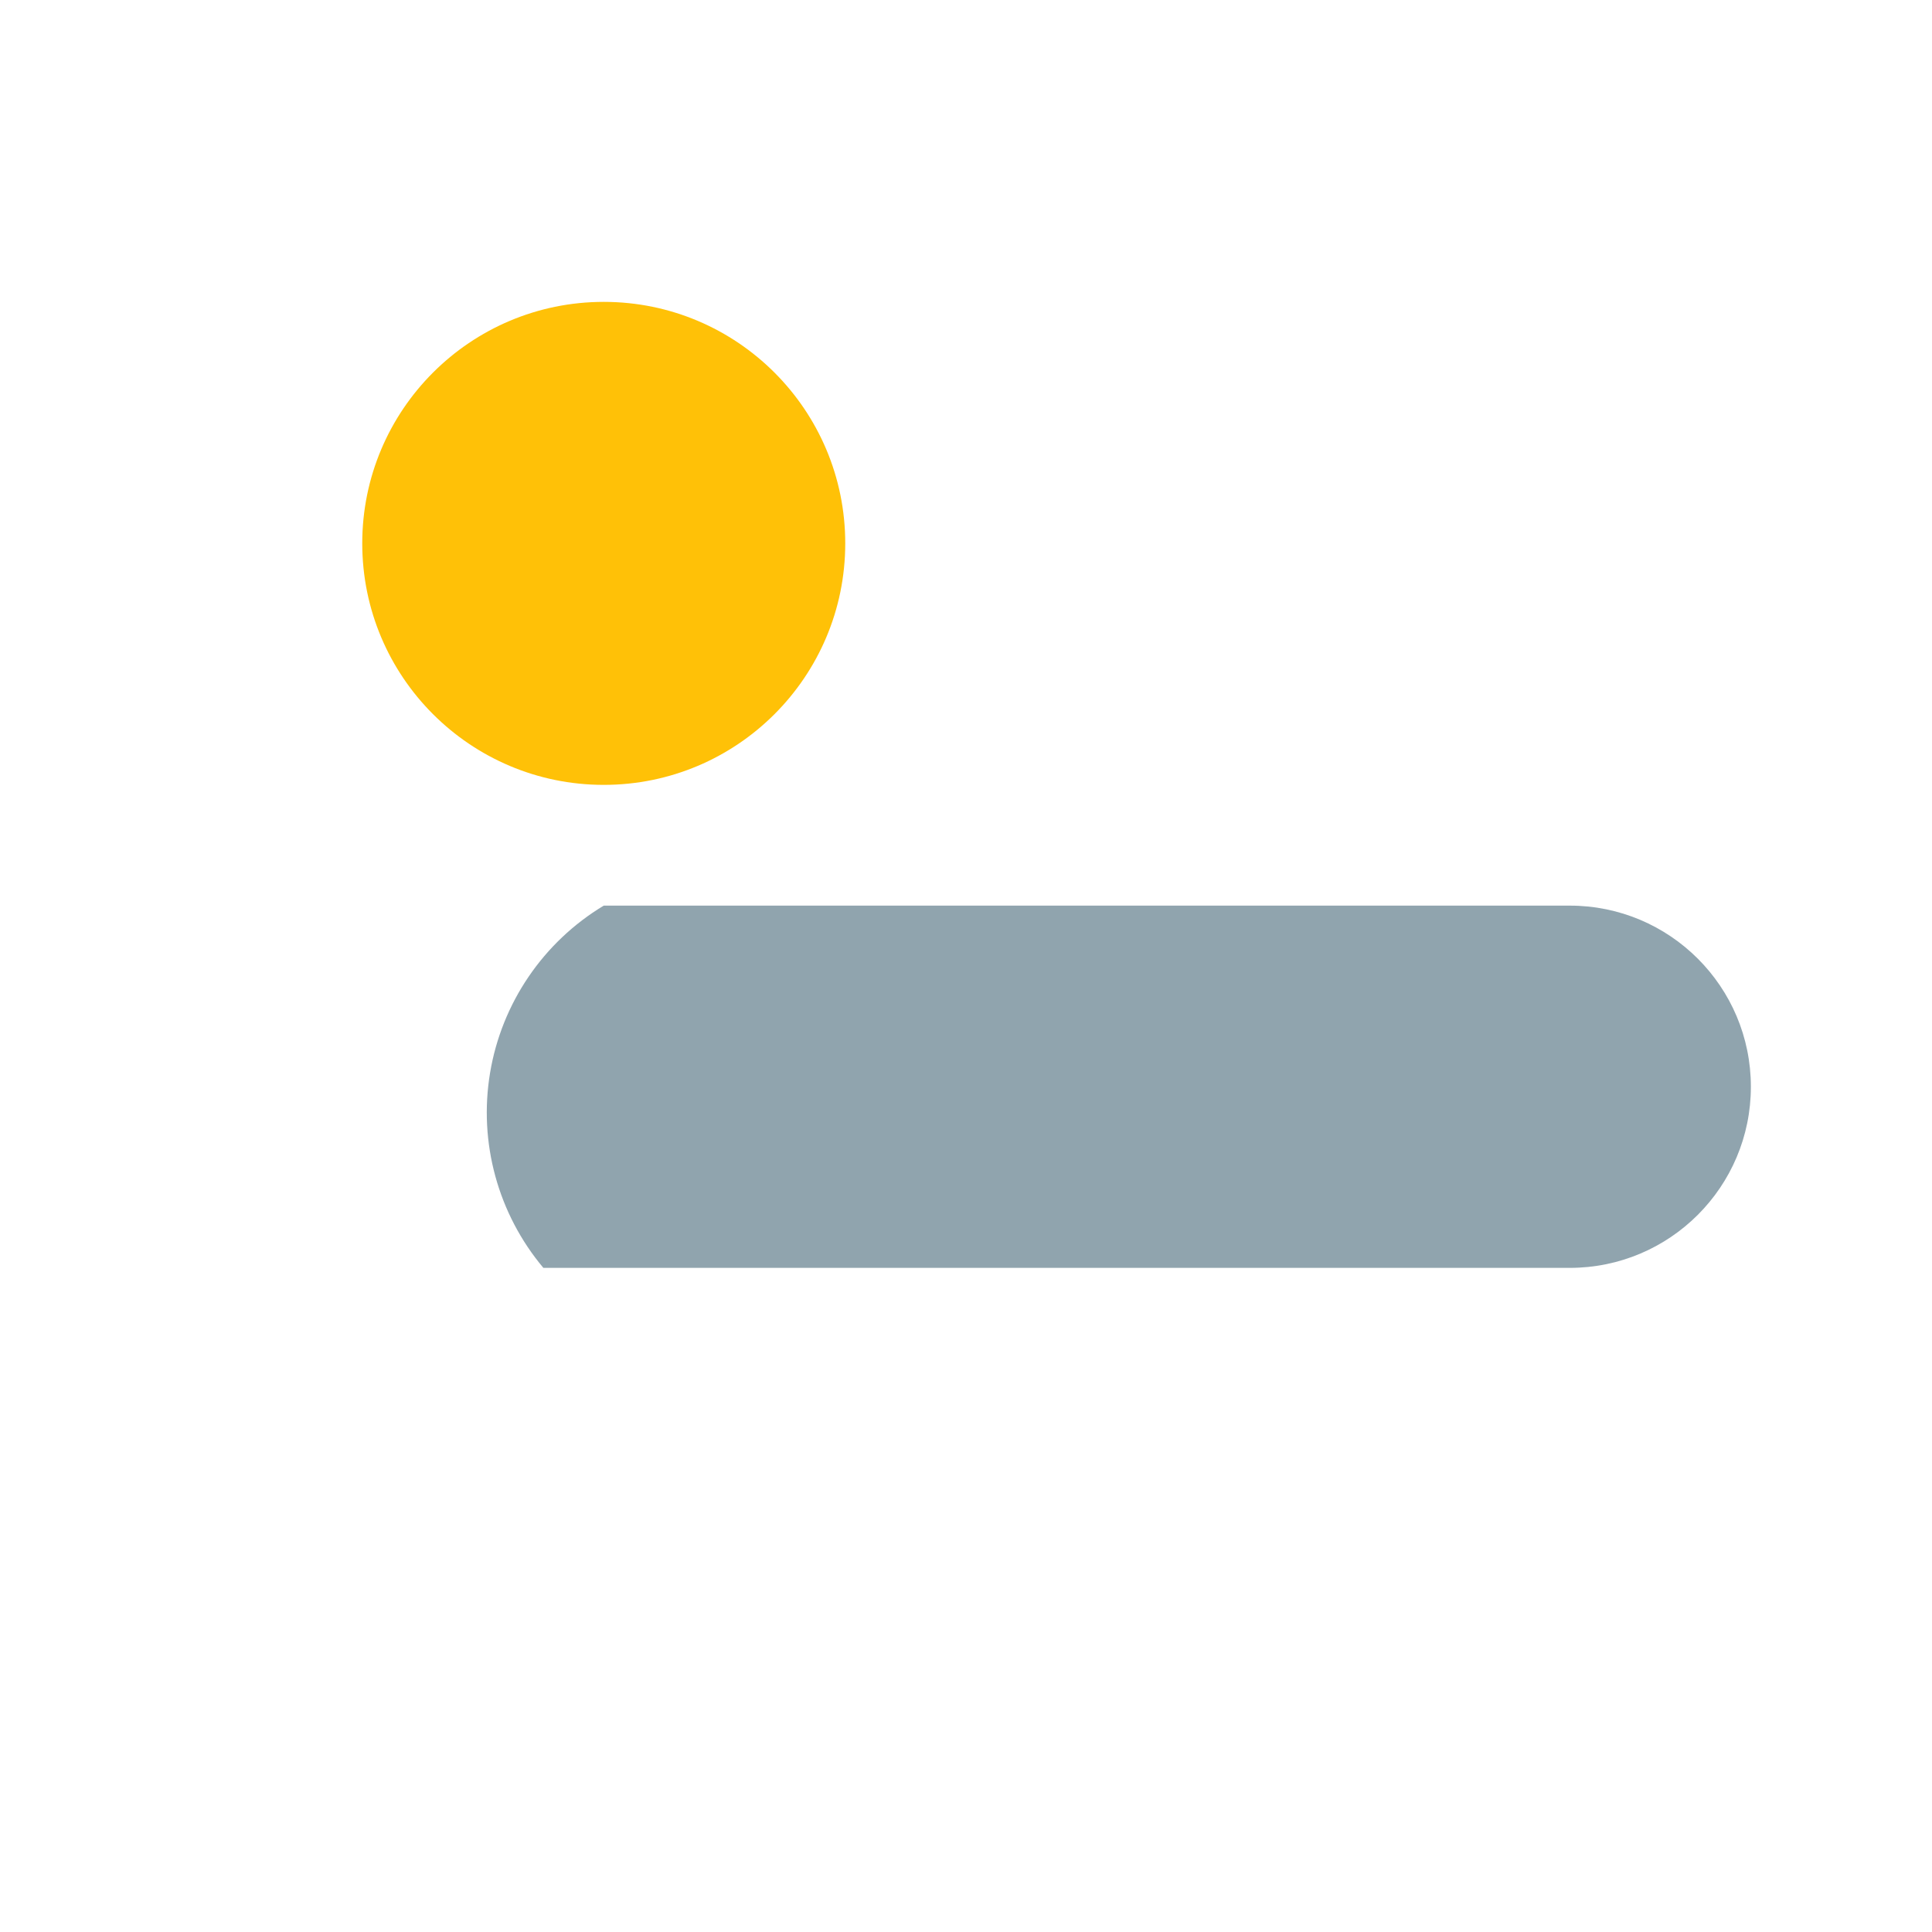
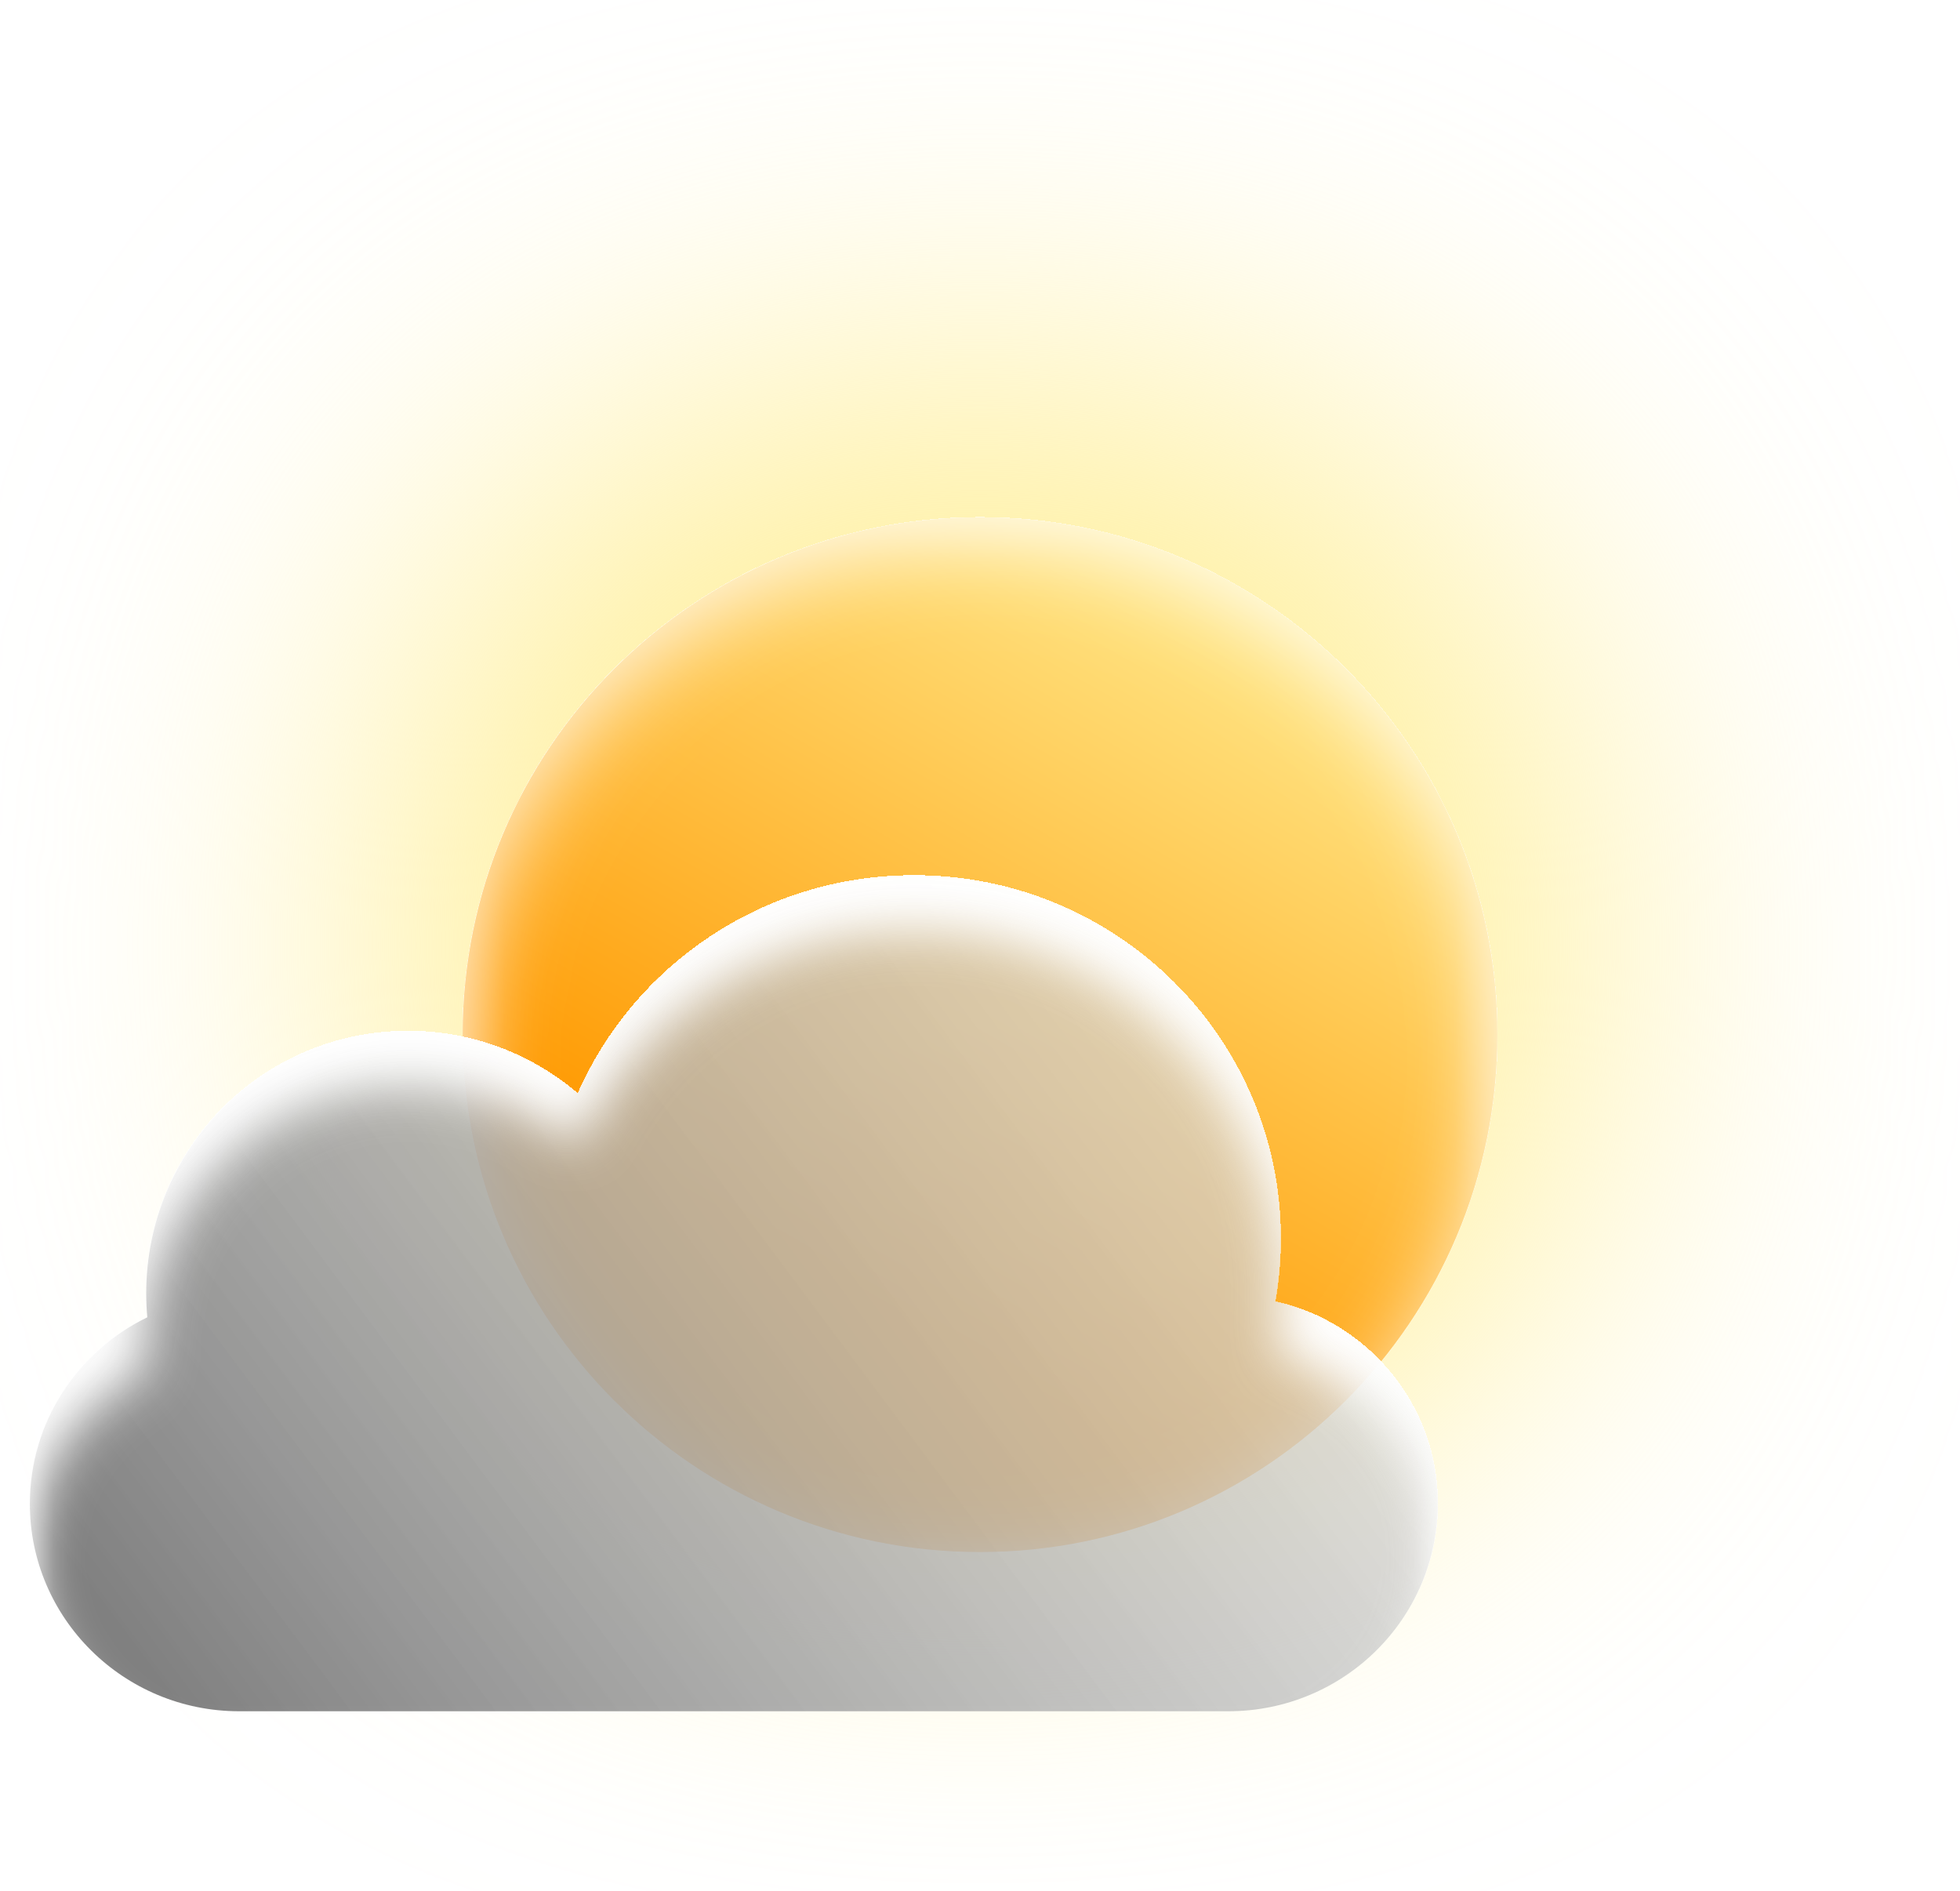
- <svg xmlns="http://www.w3.org/2000/svg" viewBox="0 0 64 64" width="128" height="128" role="img" aria-label="Partly cloudy">
-   <circle cx="20" cy="18" r="8" fill="#FFC107" />
-   <path d="M24 30h28a6 6 0 0 1 0 12H18a8 8 0 0 1 2-12z" fill="#90A4AE" />
+ <svg xmlns="http://www.w3.org/2000/svg" width="394" height="380" viewBox="0 0 394 380" fill="none">
+   <g filter="url(#filter0_f_8_7)">
+     <rect x="77" y="77" width="240" height="226" rx="94" fill="#FFEF9A" />
+   </g>
+   <g filter="url(#filter1_i_8_7)">
+     <path d="M301 208C301 265.438 254.438 312 197 312C139.562 312 93 265.438 93 208C93 150.562 139.562 104 197 104C254.438 104 301 150.562 301 208Z" fill="url(#paint0_linear_8_7)" />
+   </g>
+   <g filter="url(#filter3_i_8_7)">
+     <path d="M256.326 261.629C257.049 257.524 257.426 253.302 257.426 248.993C257.426 208.68 224.441 176 183.752 176C153.503 176 127.512 194.061 116.166 219.893C106.974 212.03 95.047 207.283 82.012 207.283C52.949 207.283 29.388 230.885 29.388 260C29.388 261.621 29.462 263.225 29.605 264.809C15.626 271.593 6 285.828 6 302.29C6 325.326 24.848 344 48.099 344H246.901C270.152 344 289 325.326 289 302.29C289 282.464 275.039 265.869 256.326 261.629Z" fill="url(#paint1_linear_8_7)" />
+   </g>
+   <defs>
+     <filter id="filter0_f_8_7" x="0" y="0" width="394" height="380" filterUnits="userSpaceOnUse" color-interpolation-filters="sRGB">
+       <feFlood flood-opacity="0" result="BackgroundImageFix" />
+       <feBlend mode="normal" in="SourceGraphic" in2="BackgroundImageFix" result="shape" />
+       <feGaussianBlur stdDeviation="38.5" result="effect1_foregroundBlur_8_7" />
+     </filter>
+     <filter id="filter1_i_8_7" x="93" y="104" width="208" height="213" filterUnits="userSpaceOnUse" color-interpolation-filters="sRGB">
+       <feFlood flood-opacity="0" result="BackgroundImageFix" />
+       <feBlend mode="normal" in="SourceGraphic" in2="BackgroundImageFix" result="shape" />
+       <feColorMatrix in="SourceAlpha" type="matrix" values="0 0 0 0 0 0 0 0 0 0 0 0 0 0 0 0 0 0 127 0" result="hardAlpha" />
+       <feOffset dy="5" />
+       <feGaussianBlur stdDeviation="9" />
+       <feComposite in2="hardAlpha" operator="arithmetic" k2="-1" k3="1" />
+       <feColorMatrix type="matrix" values="0 0 0 0 1 0 0 0 0 1 0 0 0 0 1 0 0 0 0.81 0" />
+       <feBlend mode="normal" in2="shape" result="effect1_innerShadow_8_7" />
+     </filter>
+     <filter id="filter3_i_8_7" x="6" y="176" width="283" height="178" filterUnits="userSpaceOnUse" color-interpolation-filters="sRGB">
+       <feFlood flood-opacity="0" result="BackgroundImageFix" />
+       <feBlend mode="normal" in="SourceGraphic" in2="BackgroundImageFix" result="shape" />
+       <feColorMatrix in="SourceAlpha" type="matrix" values="0 0 0 0 0 0 0 0 0 0 0 0 0 0 0 0 0 0 127 0" result="hardAlpha" />
+       <feOffset dy="11" />
+       <feGaussianBlur stdDeviation="5" />
+       <feComposite in2="hardAlpha" operator="arithmetic" k2="-1" k3="1" />
+       <feColorMatrix type="matrix" values="0 0 0 0 1 0 0 0 0 1 0 0 0 0 1 0 0 0 1 0" />
+       <feBlend mode="normal" in2="shape" result="effect1_innerShadow_8_7" />
+     </filter>
+     <linearGradient id="paint0_linear_8_7" x1="181.203" y1="264.608" x2="266.772" y2="114.532" gradientUnits="userSpaceOnUse">
+       <stop stop-color="#FF9900" />
+       <stop offset="1" stop-color="#FFEE94" />
+     </linearGradient>
+     <linearGradient id="paint1_linear_8_7" x1="24" y1="329" x2="309.5" y2="115.5" gradientUnits="userSpaceOnUse">
+       <stop stop-color="grey" />
+       <stop offset="1" stop-color="white" stop-opacity="0.58" />
+     </linearGradient>
+   </defs>
</svg>
